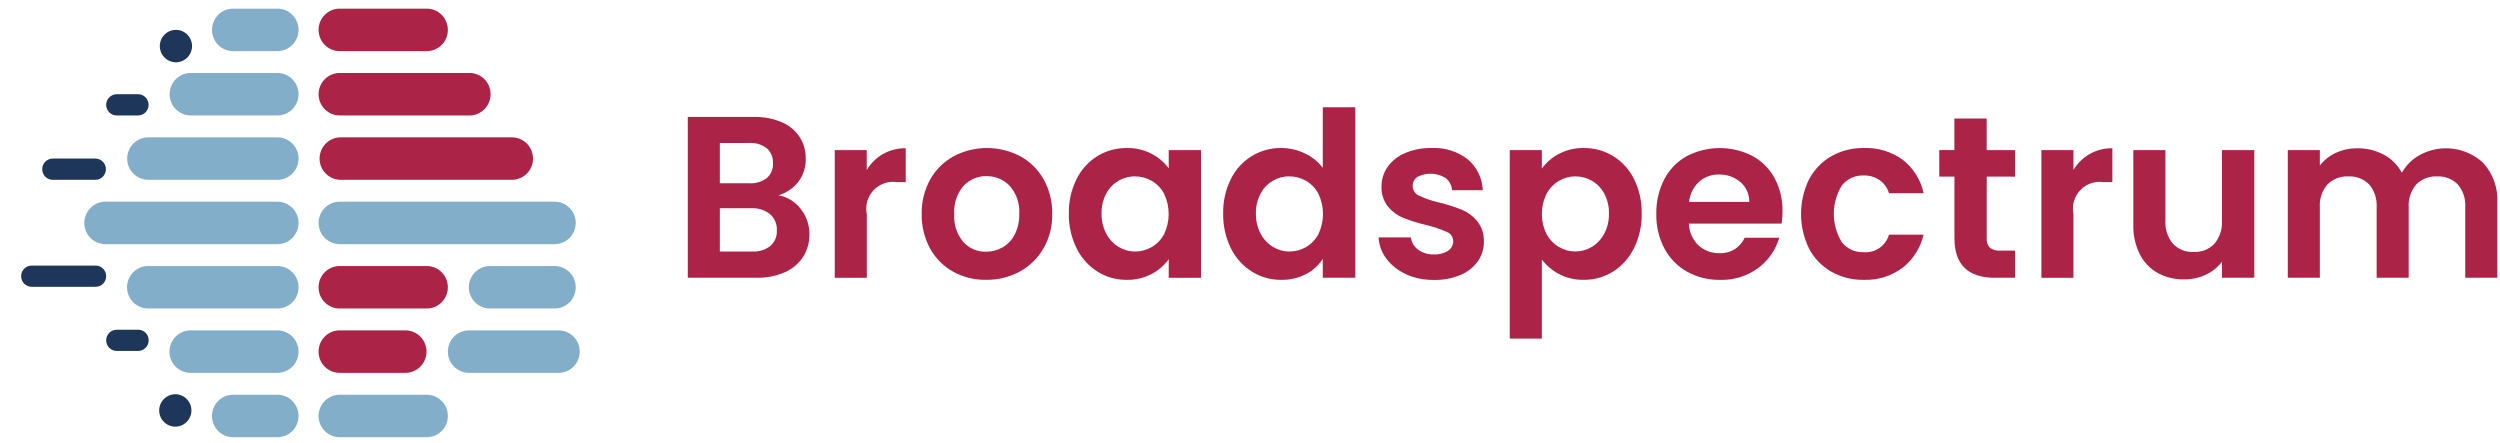
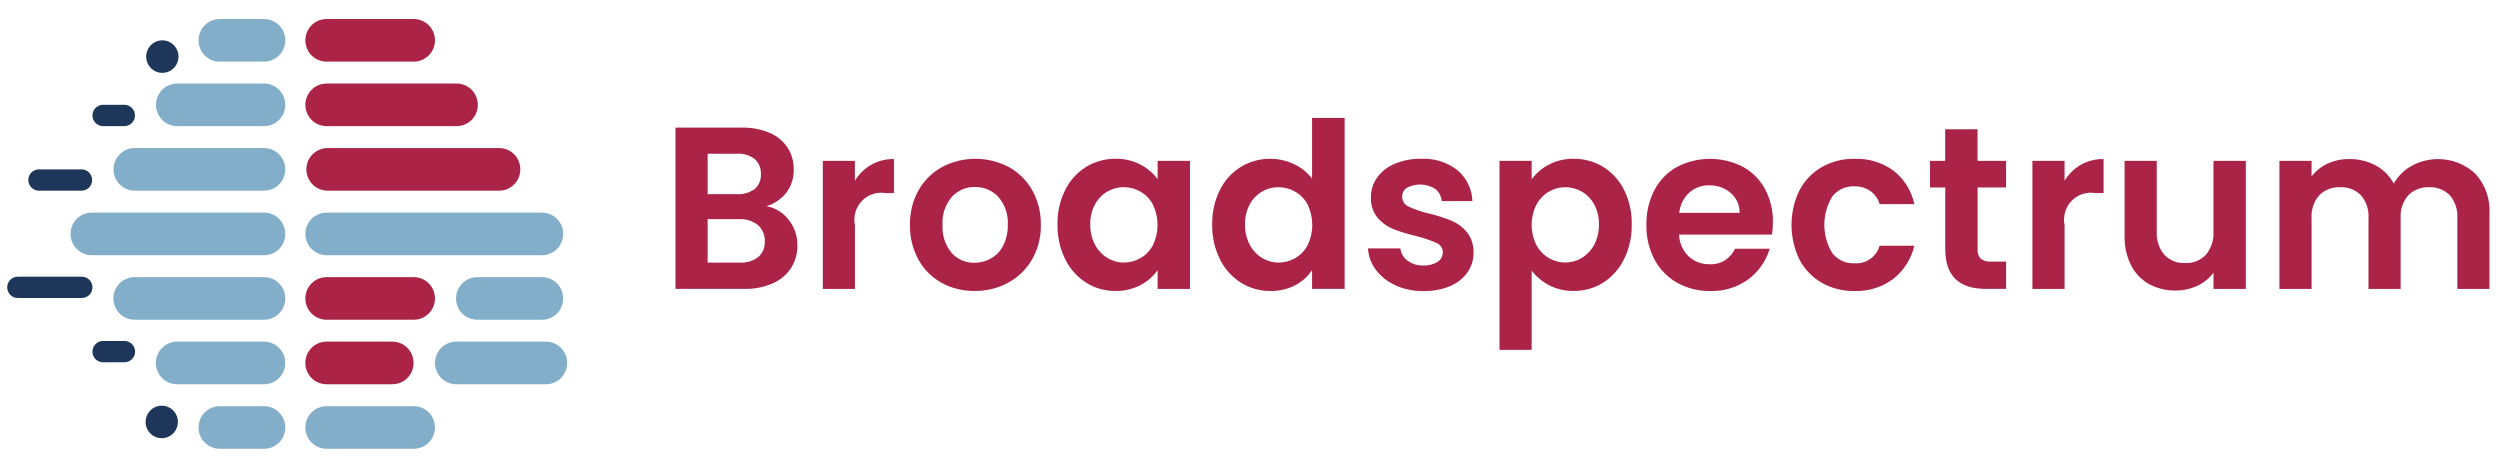
- <svg xmlns="http://www.w3.org/2000/svg" width="96" height="17" viewBox="0 0 96 17" fill="none">
-   <path d="M16.368 1.963H13.063C12.955 1.965 12.847 1.946 12.747 1.906C12.646 1.866 12.555 1.807 12.477 1.731C12.4 1.655 12.338 1.564 12.296 1.464C12.255 1.364 12.233 1.256 12.233 1.147C12.233 1.038 12.255 0.931 12.296 0.831C12.338 0.73 12.4 0.64 12.477 0.564C12.555 0.488 12.646 0.428 12.747 0.388C12.847 0.348 12.955 0.329 13.063 0.332H16.368C16.476 0.329 16.583 0.348 16.684 0.388C16.785 0.428 16.876 0.488 16.953 0.564C17.031 0.64 17.092 0.73 17.134 0.831C17.176 0.931 17.198 1.038 17.198 1.147C17.198 1.256 17.176 1.364 17.134 1.464C17.092 1.564 17.031 1.655 16.953 1.731C16.876 1.807 16.785 1.866 16.684 1.906C16.583 1.946 16.476 1.965 16.368 1.963Z" fill="#AB2346" />
-   <path d="M18.009 4.433H13.064C12.956 4.436 12.848 4.417 12.748 4.377C12.647 4.337 12.556 4.277 12.478 4.201C12.401 4.126 12.339 4.035 12.297 3.935C12.255 3.834 12.234 3.727 12.234 3.618C12.234 3.509 12.255 3.401 12.297 3.301C12.339 3.201 12.401 3.11 12.478 3.034C12.556 2.958 12.647 2.899 12.748 2.859C12.848 2.819 12.956 2.8 13.064 2.802H18.009C18.117 2.8 18.225 2.819 18.325 2.859C18.426 2.899 18.517 2.958 18.595 3.034C18.672 3.11 18.733 3.201 18.776 3.301C18.817 3.401 18.839 3.509 18.839 3.618C18.839 3.727 18.817 3.834 18.776 3.935C18.733 4.035 18.672 4.126 18.595 4.201C18.517 4.277 18.426 4.337 18.325 4.377C18.225 4.417 18.117 4.436 18.009 4.433Z" fill="#AB2346" />
-   <path d="M19.638 6.905H13.063C12.852 6.899 12.65 6.811 12.503 6.659C12.355 6.507 12.272 6.302 12.272 6.089C12.272 5.876 12.355 5.672 12.503 5.519C12.65 5.367 12.852 5.279 13.063 5.274H19.638C19.746 5.271 19.853 5.29 19.954 5.33C20.054 5.37 20.146 5.43 20.223 5.505C20.301 5.581 20.362 5.672 20.404 5.772C20.446 5.873 20.468 5.98 20.468 6.089C20.468 6.198 20.446 6.305 20.404 6.406C20.362 6.506 20.301 6.597 20.223 6.673C20.146 6.749 20.054 6.808 19.954 6.848C19.853 6.888 19.746 6.907 19.638 6.905Z" fill="#AB2346" />
-   <path d="M16.368 11.846H13.063C12.955 11.849 12.847 11.83 12.747 11.79C12.646 11.75 12.555 11.691 12.477 11.615C12.4 11.539 12.338 11.448 12.296 11.348C12.255 11.247 12.233 11.14 12.233 11.031C12.233 10.922 12.255 10.815 12.296 10.714C12.338 10.614 12.4 10.523 12.477 10.447C12.555 10.371 12.646 10.312 12.747 10.272C12.847 10.232 12.955 10.213 13.063 10.216H16.368C16.476 10.213 16.583 10.232 16.684 10.272C16.785 10.312 16.876 10.371 16.953 10.447C17.031 10.523 17.092 10.614 17.134 10.714C17.176 10.815 17.198 10.922 17.198 11.031C17.198 11.14 17.176 11.247 17.134 11.348C17.092 11.448 17.031 11.539 16.953 11.615C16.876 11.691 16.785 11.75 16.684 11.79C16.583 11.83 16.476 11.849 16.368 11.846Z" fill="#AB2346" />
-   <path d="M15.548 14.318H13.062C12.954 14.32 12.846 14.301 12.746 14.261C12.645 14.221 12.554 14.162 12.476 14.086C12.399 14.01 12.338 13.919 12.296 13.819C12.254 13.719 12.232 13.611 12.232 13.502C12.232 13.393 12.254 13.286 12.296 13.186C12.338 13.085 12.399 12.995 12.476 12.919C12.554 12.843 12.645 12.783 12.746 12.743C12.846 12.703 12.954 12.684 13.062 12.687H15.548C15.656 12.684 15.763 12.703 15.864 12.743C15.965 12.783 16.056 12.843 16.134 12.919C16.211 12.995 16.272 13.085 16.314 13.186C16.356 13.286 16.378 13.393 16.378 13.502C16.378 13.611 16.356 13.719 16.314 13.819C16.272 13.919 16.211 14.01 16.134 14.086C16.056 14.162 15.965 14.221 15.864 14.261C15.763 14.301 15.656 14.32 15.548 14.318Z" fill="#AB2346" />
-   <path d="M10.634 1.963H8.97C8.862 1.965 8.755 1.946 8.654 1.906C8.553 1.866 8.462 1.807 8.384 1.731C8.307 1.655 8.246 1.564 8.204 1.464C8.162 1.364 8.14 1.256 8.14 1.147C8.14 1.038 8.162 0.931 8.204 0.831C8.246 0.73 8.307 0.64 8.384 0.564C8.462 0.488 8.553 0.428 8.654 0.388C8.755 0.348 8.862 0.329 8.97 0.332H10.634C10.742 0.329 10.85 0.348 10.95 0.388C11.051 0.428 11.143 0.488 11.22 0.564C11.297 0.64 11.359 0.73 11.401 0.831C11.443 0.931 11.464 1.038 11.464 1.147C11.464 1.256 11.443 1.364 11.401 1.464C11.359 1.564 11.297 1.655 11.22 1.731C11.143 1.807 11.051 1.866 10.95 1.906C10.85 1.946 10.742 1.965 10.634 1.963Z" fill="#82AEC9" />
-   <path d="M10.634 4.433H7.343C7.235 4.436 7.128 4.417 7.027 4.377C6.927 4.337 6.835 4.277 6.758 4.201C6.68 4.126 6.619 4.035 6.577 3.935C6.535 3.834 6.513 3.727 6.513 3.618C6.513 3.509 6.535 3.401 6.577 3.301C6.619 3.201 6.68 3.11 6.758 3.034C6.835 2.958 6.927 2.899 7.027 2.859C7.128 2.819 7.235 2.8 7.343 2.802H10.634C10.742 2.8 10.85 2.819 10.95 2.859C11.051 2.899 11.143 2.958 11.22 3.034C11.297 3.11 11.359 3.201 11.401 3.301C11.443 3.401 11.464 3.509 11.464 3.618C11.464 3.727 11.443 3.834 11.401 3.935C11.359 4.035 11.297 4.126 11.22 4.201C11.143 4.277 11.051 4.337 10.95 4.377C10.85 4.417 10.742 4.436 10.634 4.433Z" fill="#82AEC9" />
-   <path d="M10.634 6.905H5.714C5.606 6.907 5.498 6.888 5.398 6.848C5.297 6.808 5.205 6.749 5.128 6.673C5.051 6.597 4.989 6.506 4.947 6.406C4.905 6.305 4.884 6.198 4.884 6.089C4.884 5.98 4.905 5.873 4.947 5.772C4.989 5.672 5.051 5.581 5.128 5.505C5.205 5.43 5.297 5.37 5.398 5.33C5.498 5.29 5.606 5.271 5.714 5.274H10.634C10.742 5.271 10.849 5.29 10.95 5.33C11.05 5.37 11.142 5.43 11.219 5.505C11.297 5.581 11.358 5.672 11.4 5.772C11.442 5.873 11.464 5.98 11.464 6.089C11.464 6.198 11.442 6.305 11.4 6.406C11.358 6.506 11.297 6.597 11.219 6.673C11.142 6.749 11.05 6.808 10.95 6.848C10.849 6.888 10.742 6.907 10.634 6.905Z" fill="#82AEC9" />
-   <path d="M10.634 9.376H4.068C3.96 9.378 3.852 9.359 3.752 9.319C3.651 9.279 3.559 9.22 3.482 9.144C3.405 9.068 3.343 8.977 3.301 8.877C3.259 8.777 3.238 8.669 3.238 8.56C3.238 8.452 3.259 8.344 3.301 8.244C3.343 8.143 3.405 8.053 3.482 7.977C3.559 7.901 3.651 7.841 3.752 7.801C3.852 7.761 3.96 7.742 4.068 7.745H10.634C10.742 7.742 10.85 7.761 10.95 7.801C11.051 7.841 11.143 7.901 11.22 7.977C11.297 8.053 11.359 8.143 11.401 8.244C11.443 8.344 11.464 8.452 11.464 8.56C11.464 8.669 11.443 8.777 11.401 8.877C11.359 8.977 11.297 9.068 11.22 9.144C11.143 9.22 11.051 9.279 10.95 9.319C10.85 9.359 10.742 9.378 10.634 9.376Z" fill="#82AEC9" />
-   <path d="M21.279 9.376H13.064C12.956 9.378 12.848 9.359 12.748 9.319C12.647 9.279 12.556 9.22 12.478 9.144C12.401 9.068 12.339 8.977 12.297 8.877C12.255 8.777 12.234 8.669 12.234 8.56C12.234 8.452 12.255 8.344 12.297 8.244C12.339 8.143 12.401 8.053 12.478 7.977C12.556 7.901 12.647 7.841 12.748 7.801C12.848 7.761 12.956 7.742 13.064 7.745H21.279C21.387 7.742 21.494 7.761 21.595 7.801C21.695 7.841 21.787 7.901 21.864 7.977C21.942 8.053 22.003 8.143 22.045 8.244C22.087 8.344 22.108 8.452 22.108 8.56C22.108 8.669 22.087 8.777 22.045 8.877C22.003 8.977 21.942 9.068 21.864 9.144C21.787 9.22 21.695 9.279 21.595 9.319C21.494 9.359 21.387 9.378 21.279 9.376Z" fill="#82AEC9" />
-   <path d="M10.634 11.846H5.708C5.6 11.849 5.493 11.83 5.392 11.79C5.292 11.75 5.2 11.691 5.123 11.615C5.045 11.539 4.984 11.448 4.942 11.348C4.9 11.247 4.878 11.14 4.878 11.031C4.878 10.922 4.9 10.815 4.942 10.714C4.984 10.614 5.045 10.523 5.123 10.447C5.2 10.371 5.292 10.312 5.392 10.272C5.493 10.232 5.6 10.213 5.708 10.216H10.634C10.742 10.213 10.85 10.232 10.95 10.272C11.051 10.312 11.143 10.371 11.22 10.447C11.297 10.523 11.359 10.614 11.401 10.714C11.443 10.815 11.464 10.922 11.464 11.031C11.464 11.14 11.443 11.247 11.401 11.348C11.359 11.448 11.297 11.539 11.22 11.615C11.143 11.691 11.051 11.75 10.95 11.79C10.85 11.83 10.742 11.849 10.634 11.846Z" fill="#82AEC9" />
-   <path d="M21.279 11.846H18.796C18.584 11.841 18.383 11.753 18.235 11.601C18.087 11.448 18.004 11.244 18.004 11.031C18.004 10.818 18.087 10.614 18.235 10.461C18.383 10.309 18.584 10.221 18.796 10.216H21.279C21.387 10.213 21.494 10.232 21.595 10.272C21.695 10.312 21.787 10.371 21.864 10.447C21.942 10.523 22.003 10.614 22.045 10.714C22.087 10.815 22.108 10.922 22.108 11.031C22.108 11.14 22.087 11.247 22.045 11.348C22.003 11.448 21.942 11.539 21.864 11.615C21.787 11.691 21.695 11.75 21.595 11.79C21.494 11.83 21.387 11.849 21.279 11.846Z" fill="#82AEC9" />
-   <path d="M10.633 14.318H7.337C7.229 14.32 7.121 14.301 7.021 14.261C6.92 14.221 6.828 14.162 6.751 14.086C6.674 14.01 6.612 13.919 6.57 13.819C6.528 13.719 6.507 13.611 6.507 13.502C6.507 13.393 6.528 13.286 6.57 13.186C6.612 13.085 6.674 12.995 6.751 12.919C6.828 12.843 6.92 12.783 7.021 12.743C7.121 12.703 7.229 12.684 7.337 12.687H10.633C10.742 12.684 10.849 12.703 10.95 12.743C11.05 12.783 11.142 12.843 11.219 12.919C11.296 12.995 11.358 13.085 11.4 13.186C11.442 13.286 11.463 13.393 11.463 13.502C11.463 13.611 11.442 13.719 11.4 13.819C11.358 13.919 11.296 14.01 11.219 14.086C11.142 14.162 11.05 14.221 10.95 14.261C10.849 14.301 10.742 14.32 10.633 14.318Z" fill="#82AEC9" />
-   <path d="M21.431 14.318H17.99C17.778 14.312 17.577 14.224 17.429 14.072C17.281 13.92 17.198 13.715 17.198 13.502C17.198 13.289 17.281 13.085 17.429 12.932C17.577 12.78 17.778 12.692 17.99 12.687H21.431C21.539 12.684 21.647 12.703 21.747 12.743C21.848 12.783 21.94 12.843 22.017 12.919C22.094 12.995 22.156 13.085 22.198 13.186C22.24 13.286 22.261 13.393 22.261 13.502C22.261 13.611 22.24 13.719 22.198 13.819C22.156 13.919 22.094 14.01 22.017 14.086C21.94 14.162 21.848 14.221 21.747 14.261C21.647 14.301 21.539 14.32 21.431 14.318Z" fill="#82AEC9" />
-   <path d="M10.634 16.789H8.97C8.862 16.791 8.755 16.772 8.654 16.732C8.553 16.693 8.462 16.633 8.384 16.557C8.307 16.481 8.246 16.39 8.204 16.29C8.162 16.19 8.14 16.082 8.14 15.973C8.14 15.865 8.162 15.757 8.204 15.657C8.246 15.556 8.307 15.466 8.384 15.39C8.462 15.314 8.553 15.254 8.654 15.214C8.755 15.175 8.862 15.155 8.97 15.158H10.634C10.742 15.155 10.85 15.175 10.95 15.214C11.051 15.254 11.143 15.314 11.22 15.39C11.297 15.466 11.359 15.556 11.401 15.657C11.443 15.757 11.464 15.865 11.464 15.973C11.464 16.082 11.443 16.19 11.401 16.29C11.359 16.39 11.297 16.481 11.22 16.557C11.143 16.633 11.051 16.693 10.95 16.732C10.85 16.772 10.742 16.791 10.634 16.789Z" fill="#82AEC9" />
-   <path d="M16.368 16.789H13.063C12.955 16.791 12.847 16.772 12.747 16.732C12.646 16.693 12.555 16.633 12.477 16.557C12.4 16.481 12.338 16.39 12.296 16.29C12.255 16.19 12.233 16.082 12.233 15.973C12.233 15.865 12.255 15.757 12.296 15.657C12.338 15.556 12.4 15.466 12.477 15.39C12.555 15.314 12.646 15.254 12.747 15.214C12.847 15.175 12.955 15.155 13.063 15.158H16.368C16.476 15.155 16.583 15.175 16.684 15.214C16.785 15.254 16.876 15.314 16.953 15.39C17.031 15.466 17.092 15.556 17.134 15.657C17.176 15.757 17.198 15.865 17.198 15.973C17.198 16.082 17.176 16.19 17.134 16.29C17.092 16.39 17.031 16.481 16.953 16.557C16.876 16.633 16.785 16.693 16.684 16.732C16.583 16.772 16.476 16.791 16.368 16.789Z" fill="#82AEC9" />
-   <path d="M7.375 1.769C7.375 1.893 7.338 2.013 7.27 2.116C7.202 2.218 7.106 2.298 6.992 2.345C6.879 2.392 6.755 2.405 6.635 2.38C6.515 2.356 6.404 2.297 6.318 2.21C6.231 2.123 6.172 2.012 6.148 1.891C6.124 1.77 6.136 1.645 6.183 1.531C6.23 1.417 6.31 1.32 6.411 1.251C6.513 1.183 6.633 1.146 6.755 1.146C6.92 1.146 7.077 1.212 7.193 1.329C7.309 1.446 7.375 1.604 7.375 1.769Z" fill="#1D365A" />
-   <path d="M7.351 15.761C7.351 15.884 7.314 16.005 7.246 16.107C7.178 16.21 7.082 16.29 6.968 16.337C6.855 16.384 6.731 16.396 6.611 16.372C6.491 16.348 6.38 16.289 6.294 16.202C6.207 16.114 6.148 16.003 6.124 15.883C6.1 15.762 6.113 15.637 6.159 15.523C6.206 15.409 6.286 15.312 6.388 15.243C6.489 15.175 6.609 15.138 6.731 15.138C6.896 15.138 7.053 15.204 7.169 15.321C7.285 15.438 7.351 15.596 7.351 15.761Z" fill="#1D365A" />
-   <path d="M5.301 4.434H4.482C4.375 4.434 4.272 4.391 4.196 4.314C4.12 4.238 4.077 4.134 4.077 4.026C4.077 3.918 4.12 3.814 4.196 3.738C4.272 3.661 4.375 3.618 4.482 3.618H5.301C5.409 3.618 5.512 3.661 5.588 3.738C5.664 3.814 5.706 3.918 5.706 4.026C5.706 4.134 5.664 4.238 5.588 4.314C5.512 4.391 5.409 4.434 5.301 4.434Z" fill="#1D365A" />
-   <path d="M3.661 6.905H2.026C1.919 6.905 1.816 6.862 1.74 6.786C1.664 6.709 1.621 6.605 1.621 6.497C1.621 6.389 1.664 6.285 1.74 6.209C1.816 6.132 1.919 6.089 2.026 6.089H3.661C3.769 6.089 3.872 6.132 3.948 6.209C4.024 6.285 4.067 6.389 4.067 6.497C4.067 6.605 4.024 6.709 3.948 6.786C3.872 6.862 3.769 6.905 3.661 6.905Z" fill="#1D365A" />
-   <path d="M3.672 11.013H1.217C1.109 11.013 1.006 10.97 0.93 10.894C0.854 10.818 0.812 10.714 0.812 10.606C0.812 10.497 0.854 10.394 0.93 10.317C1.006 10.241 1.109 10.198 1.217 10.198H3.672C3.779 10.198 3.883 10.241 3.959 10.317C4.035 10.394 4.077 10.497 4.077 10.606C4.077 10.714 4.035 10.818 3.959 10.894C3.883 10.97 3.779 11.013 3.672 11.013Z" fill="#1D365A" />
-   <path d="M5.305 13.476H4.482C4.375 13.476 4.272 13.433 4.196 13.357C4.12 13.28 4.077 13.177 4.077 13.069C4.077 12.96 4.12 12.857 4.196 12.78C4.272 12.704 4.375 12.661 4.482 12.661H5.305C5.412 12.661 5.515 12.704 5.591 12.78C5.667 12.857 5.71 12.96 5.71 13.069C5.71 13.177 5.667 13.28 5.591 13.357C5.515 13.433 5.412 13.476 5.305 13.476Z" fill="#1D365A" />
-   <path d="M30.746 8.02C30.966 8.296 31.085 8.64 31.081 8.993C31.087 9.301 31.003 9.604 30.839 9.864C30.667 10.124 30.424 10.328 30.14 10.453C29.799 10.601 29.43 10.674 29.058 10.665H26.411V4.49H28.943C29.312 4.481 29.679 4.55 30.02 4.693C30.299 4.81 30.538 5.007 30.706 5.26C30.863 5.505 30.944 5.791 30.939 6.083C30.951 6.408 30.85 6.727 30.654 6.986C30.458 7.231 30.193 7.41 29.893 7.499C30.232 7.56 30.537 7.746 30.746 8.02ZM27.642 7.038H28.768C29.01 7.054 29.249 6.984 29.444 6.839C29.525 6.769 29.588 6.681 29.629 6.582C29.671 6.483 29.689 6.376 29.682 6.269C29.688 6.161 29.67 6.053 29.629 5.954C29.588 5.854 29.525 5.765 29.444 5.693C29.25 5.546 29.01 5.474 28.768 5.49H27.642V7.038ZM29.581 9.447C29.665 9.372 29.732 9.28 29.775 9.175C29.819 9.071 29.838 8.958 29.831 8.845C29.837 8.728 29.816 8.61 29.771 8.502C29.725 8.394 29.655 8.298 29.567 8.221C29.365 8.062 29.112 7.982 28.855 7.995H27.642V9.659H28.882C29.133 9.674 29.381 9.599 29.581 9.447" fill="#AB2346" />
-   <path d="M33.905 5.915C34.172 5.764 34.474 5.688 34.78 5.693V6.995H34.455C34.29 6.968 34.122 6.982 33.964 7.035C33.806 7.089 33.664 7.18 33.548 7.301C33.433 7.422 33.349 7.569 33.303 7.73C33.257 7.891 33.251 8.061 33.285 8.225V10.667H32.054V5.764H33.283V6.525C33.435 6.272 33.649 6.062 33.904 5.915" fill="#AB2346" />
-   <path d="M36.599 10.431C36.227 10.225 35.92 9.916 35.715 9.542C35.495 9.135 35.384 8.678 35.393 8.215C35.384 7.751 35.497 7.292 35.723 6.887C35.934 6.512 36.247 6.204 36.624 5.998C37.018 5.792 37.455 5.684 37.899 5.684C38.343 5.684 38.781 5.792 39.175 5.998C39.552 6.204 39.864 6.512 40.076 6.887C40.301 7.292 40.415 7.751 40.406 8.215C40.415 8.68 40.298 9.139 40.068 9.542C39.85 9.917 39.533 10.225 39.153 10.431C38.757 10.644 38.313 10.752 37.864 10.745C37.422 10.752 36.986 10.644 36.597 10.431M38.493 9.502C38.694 9.388 38.857 9.217 38.963 9.011C39.087 8.764 39.147 8.491 39.139 8.215C39.152 8.02 39.126 7.825 39.064 7.641C39.001 7.456 38.903 7.286 38.775 7.14C38.66 7.018 38.521 6.922 38.367 6.857C38.214 6.793 38.048 6.761 37.882 6.764C37.717 6.76 37.552 6.792 37.4 6.857C37.248 6.921 37.111 7.018 36.998 7.14C36.744 7.437 36.616 7.823 36.642 8.215C36.616 8.605 36.74 8.99 36.989 9.29C37.1 9.412 37.235 9.509 37.386 9.574C37.537 9.639 37.7 9.67 37.864 9.666C38.084 9.667 38.3 9.61 38.493 9.502Z" fill="#AB2346" />
-   <path d="M41.339 6.879C41.518 6.515 41.795 6.208 42.139 5.994C42.48 5.787 42.871 5.68 43.269 5.685C43.601 5.677 43.929 5.753 44.224 5.906C44.48 6.04 44.704 6.23 44.879 6.462V5.764H46.119V10.667H44.879V9.95C44.709 10.19 44.484 10.386 44.224 10.52C43.926 10.675 43.595 10.753 43.261 10.746C42.864 10.75 42.475 10.639 42.139 10.427C41.795 10.207 41.518 9.897 41.339 9.529C41.136 9.115 41.035 8.659 41.044 8.197C41.035 7.74 41.136 7.288 41.339 6.879ZM44.703 7.441C44.593 7.234 44.429 7.062 44.227 6.945C44.032 6.831 43.811 6.772 43.585 6.773C43.359 6.77 43.136 6.83 42.941 6.946C42.746 7.063 42.587 7.231 42.48 7.432C42.355 7.667 42.293 7.931 42.3 8.197C42.294 8.467 42.356 8.733 42.48 8.972C42.59 9.182 42.754 9.358 42.955 9.481C43.145 9.597 43.362 9.659 43.584 9.658C43.81 9.659 44.031 9.6 44.227 9.486C44.428 9.369 44.592 9.197 44.702 8.99C44.817 8.749 44.877 8.484 44.877 8.216C44.877 7.948 44.817 7.683 44.702 7.442" fill="#AB2346" />
-   <path d="M47.264 6.879C47.441 6.515 47.718 6.21 48.061 5.998C48.405 5.787 48.8 5.678 49.203 5.684C49.517 5.684 49.827 5.755 50.109 5.892C50.379 6.017 50.615 6.207 50.795 6.445V4.118H52.044V10.666H50.795V9.94C50.636 10.188 50.414 10.39 50.153 10.524C49.857 10.677 49.528 10.753 49.195 10.746C48.797 10.749 48.407 10.639 48.069 10.427C47.723 10.209 47.445 9.898 47.264 9.529C47.062 9.115 46.961 8.659 46.97 8.197C46.961 7.74 47.062 7.288 47.264 6.879M50.628 7.441C50.519 7.234 50.355 7.062 50.154 6.945C49.959 6.831 49.737 6.772 49.512 6.773C49.285 6.77 49.063 6.83 48.868 6.947C48.673 7.063 48.514 7.231 48.407 7.432C48.282 7.667 48.22 7.931 48.227 8.197C48.221 8.467 48.283 8.733 48.407 8.972C48.516 9.182 48.681 9.358 48.882 9.481C49.072 9.597 49.289 9.659 49.511 9.658C49.736 9.659 49.958 9.6 50.153 9.486C50.354 9.369 50.518 9.197 50.627 8.99C50.743 8.749 50.803 8.484 50.803 8.216C50.803 7.948 50.743 7.683 50.627 7.442" fill="#AB2346" />
-   <path d="M53.993 10.527C53.696 10.399 53.438 10.196 53.241 9.939C53.06 9.701 52.954 9.415 52.938 9.116H54.178C54.189 9.209 54.219 9.299 54.267 9.38C54.315 9.46 54.378 9.53 54.454 9.585C54.628 9.713 54.84 9.778 55.056 9.77C55.249 9.781 55.442 9.732 55.606 9.628C55.666 9.59 55.717 9.536 55.751 9.473C55.786 9.409 55.804 9.338 55.804 9.266C55.804 9.188 55.781 9.113 55.738 9.049C55.695 8.985 55.634 8.935 55.562 8.907C55.314 8.797 55.056 8.71 54.792 8.646C54.489 8.576 54.19 8.485 53.9 8.372C53.668 8.278 53.463 8.129 53.301 7.938C53.125 7.715 53.036 7.435 53.051 7.151C53.05 6.885 53.131 6.626 53.284 6.41C53.453 6.174 53.685 5.99 53.952 5.879C54.276 5.742 54.626 5.676 54.977 5.684C55.477 5.658 55.97 5.813 56.366 6.122C56.538 6.268 56.678 6.448 56.776 6.652C56.875 6.855 56.93 7.077 56.938 7.303H55.76C55.754 7.213 55.729 7.126 55.688 7.046C55.646 6.966 55.588 6.896 55.518 6.84C55.356 6.737 55.17 6.678 54.979 6.67C54.787 6.662 54.597 6.704 54.427 6.794C54.37 6.831 54.324 6.882 54.292 6.942C54.26 7.003 54.245 7.071 54.247 7.139C54.247 7.219 54.27 7.298 54.314 7.365C54.358 7.432 54.42 7.484 54.493 7.515C54.739 7.629 54.995 7.717 55.259 7.776C55.555 7.847 55.846 7.939 56.129 8.051C56.359 8.146 56.563 8.296 56.723 8.489C56.898 8.711 56.99 8.988 56.982 9.272C56.986 9.544 56.904 9.81 56.749 10.033C56.58 10.268 56.348 10.45 56.081 10.559C55.759 10.692 55.413 10.757 55.065 10.749C54.696 10.755 54.33 10.681 53.992 10.533" fill="#AB2346" />
-   <path d="M59.861 5.91C60.156 5.756 60.484 5.678 60.816 5.684C61.214 5.679 61.605 5.787 61.946 5.994C62.289 6.207 62.566 6.511 62.746 6.874C62.949 7.284 63.05 7.738 63.041 8.197C63.05 8.658 62.949 9.115 62.746 9.528C62.566 9.896 62.289 10.207 61.946 10.427C61.607 10.639 61.215 10.75 60.816 10.745C60.487 10.752 60.162 10.676 59.87 10.524C59.612 10.389 59.386 10.199 59.207 9.968V13.003H57.975V5.764H59.207V6.472C59.379 6.236 59.602 6.043 59.861 5.91ZM61.603 7.432C61.493 7.227 61.329 7.057 61.128 6.941C60.934 6.829 60.714 6.771 60.49 6.772C60.269 6.772 60.052 6.832 59.862 6.945C59.661 7.065 59.497 7.238 59.387 7.445C59.268 7.684 59.207 7.948 59.207 8.215C59.207 8.482 59.268 8.746 59.387 8.985C59.497 9.192 59.661 9.365 59.862 9.484C60.054 9.598 60.273 9.657 60.495 9.656C60.718 9.656 60.937 9.595 61.128 9.48C61.328 9.358 61.492 9.183 61.603 8.975C61.728 8.736 61.79 8.468 61.783 8.197C61.79 7.93 61.728 7.667 61.603 7.432Z" fill="#AB2346" />
-   <path d="M68.413 8.586H64.852C64.862 8.902 64.994 9.201 65.22 9.42C65.438 9.621 65.725 9.729 66.02 9.721C66.223 9.733 66.425 9.683 66.6 9.577C66.774 9.471 66.912 9.314 66.996 9.128H68.324C68.188 9.594 67.904 10.003 67.515 10.292C67.09 10.604 66.573 10.764 66.047 10.747C65.606 10.754 65.171 10.646 64.785 10.433C64.416 10.227 64.114 9.918 63.914 9.544C63.7 9.135 63.593 8.678 63.602 8.217C63.592 7.752 63.698 7.293 63.91 6.88C64.106 6.507 64.405 6.2 64.772 5.996C65.161 5.794 65.593 5.688 66.031 5.686C66.469 5.685 66.901 5.788 67.292 5.987C67.652 6.182 67.949 6.479 68.145 6.841C68.352 7.231 68.457 7.668 68.448 8.111C68.449 8.27 68.438 8.43 68.413 8.588M67.173 7.754C67.175 7.609 67.146 7.465 67.087 7.333C67.027 7.201 66.94 7.083 66.83 6.989C66.602 6.796 66.311 6.693 66.012 6.702C65.73 6.693 65.455 6.792 65.243 6.98C65.026 7.182 64.89 7.457 64.86 7.754L67.173 7.754Z" fill="#AB2346" />
-   <path d="M69.47 6.883C69.666 6.513 69.961 6.206 70.323 5.998C70.705 5.784 71.136 5.676 71.572 5.684C72.109 5.663 72.636 5.824 73.071 6.14C73.477 6.46 73.759 6.912 73.867 7.419H72.539C72.477 7.218 72.352 7.042 72.183 6.919C72 6.793 71.782 6.73 71.561 6.738C71.402 6.731 71.243 6.763 71.098 6.829C70.953 6.896 70.825 6.997 70.726 7.123C70.525 7.45 70.418 7.826 70.418 8.211C70.418 8.596 70.525 8.973 70.726 9.3C70.825 9.425 70.953 9.526 71.098 9.593C71.243 9.66 71.402 9.691 71.561 9.684C71.776 9.703 71.991 9.646 72.169 9.524C72.347 9.401 72.477 9.22 72.537 9.012H73.865C73.749 9.513 73.467 9.959 73.065 10.277C72.634 10.6 72.107 10.766 71.57 10.746C71.133 10.754 70.702 10.646 70.321 10.432C69.959 10.224 69.663 9.918 69.468 9.547C69.266 9.133 69.16 8.677 69.16 8.216C69.16 7.754 69.266 7.298 69.468 6.884" fill="#AB2346" />
-   <path d="M76.29 6.781V9.153C76.284 9.218 76.291 9.283 76.312 9.345C76.332 9.406 76.365 9.463 76.409 9.511C76.524 9.596 76.666 9.636 76.809 9.622H77.38V10.666H76.607C75.569 10.666 75.05 10.159 75.05 9.144V6.782H74.468V5.763H75.048V4.552H76.288V5.764H77.379V6.783L76.29 6.781Z" fill="#AB2346" />
-   <path d="M80.241 5.915C80.508 5.764 80.809 5.688 81.115 5.693V6.995H80.79C80.626 6.968 80.457 6.982 80.299 7.035C80.141 7.088 79.999 7.179 79.884 7.301C79.769 7.422 79.684 7.569 79.638 7.73C79.593 7.891 79.586 8.061 79.62 8.225V10.667H78.389V5.764H79.62V6.525C79.772 6.272 79.986 6.062 80.241 5.915Z" fill="#AB2346" />
-   <path d="M86.565 5.765V10.666H85.325V10.047C85.162 10.263 84.95 10.435 84.705 10.547C84.445 10.669 84.161 10.731 83.874 10.728C83.521 10.736 83.173 10.652 82.861 10.485C82.566 10.32 82.325 10.071 82.171 9.768C81.996 9.419 81.91 9.031 81.92 8.641V5.765H83.152V8.464C83.13 8.789 83.234 9.111 83.442 9.361C83.544 9.467 83.667 9.55 83.804 9.605C83.94 9.659 84.087 9.683 84.233 9.675C84.381 9.683 84.529 9.66 84.667 9.606C84.805 9.551 84.93 9.468 85.033 9.361C85.241 9.111 85.345 8.789 85.323 8.464V5.765H86.565Z" fill="#AB2346" />
-   <path d="M95.347 6.247C95.538 6.453 95.685 6.697 95.779 6.962C95.874 7.228 95.914 7.51 95.897 7.791V10.666H94.666V7.959C94.688 7.638 94.584 7.322 94.376 7.079C94.272 6.975 94.148 6.894 94.012 6.841C93.876 6.789 93.73 6.766 93.584 6.773C93.438 6.766 93.292 6.789 93.154 6.842C93.017 6.894 92.893 6.975 92.788 7.079C92.684 7.199 92.605 7.338 92.554 7.489C92.503 7.64 92.483 7.8 92.494 7.959V10.666H91.263V7.959C91.284 7.638 91.18 7.322 90.973 7.079C90.869 6.975 90.746 6.894 90.609 6.842C90.473 6.789 90.327 6.766 90.181 6.773C90.034 6.765 89.886 6.788 89.747 6.841C89.609 6.894 89.483 6.974 89.377 7.079C89.273 7.199 89.193 7.338 89.142 7.489C89.092 7.64 89.071 7.8 89.082 7.959V10.666H87.851V5.765H89.082V6.357C89.244 6.148 89.454 5.981 89.693 5.871C89.951 5.751 90.232 5.691 90.516 5.694C90.871 5.688 91.221 5.772 91.536 5.937C91.83 6.095 92.072 6.337 92.231 6.632C92.393 6.345 92.632 6.109 92.921 5.951C93.306 5.741 93.747 5.657 94.181 5.71C94.616 5.763 95.024 5.951 95.348 6.248" fill="#AB2346" />
+ <svg xmlns="http://www.w3.org/2000/svg" width="92" height="17" viewBox="0 0 92 17" fill="none">
+   <path d="M15.21 2.268H12.035C11.931 2.27 11.828 2.252 11.731 2.213C11.634 2.175 11.546 2.118 11.472 2.045C11.398 1.972 11.339 1.885 11.298 1.788C11.258 1.692 11.237 1.589 11.237 1.484C11.237 1.38 11.258 1.276 11.298 1.18C11.339 1.083 11.398 0.996 11.472 0.923C11.546 0.85 11.634 0.793 11.731 0.755C11.828 0.716 11.931 0.698 12.035 0.7H15.21C15.313 0.698 15.417 0.716 15.513 0.755C15.61 0.793 15.698 0.85 15.772 0.923C15.847 0.996 15.906 1.083 15.946 1.18C15.986 1.276 16.007 1.38 16.007 1.484C16.007 1.589 15.986 1.692 15.946 1.788C15.906 1.885 15.847 1.972 15.772 2.045C15.698 2.118 15.61 2.175 15.513 2.213C15.417 2.252 15.313 2.27 15.21 2.268Z" fill="#AB2346" />
+   <path d="M16.786 4.642H12.036C11.932 4.644 11.829 4.626 11.732 4.587C11.635 4.549 11.547 4.492 11.473 4.419C11.399 4.346 11.34 4.259 11.299 4.162C11.259 4.066 11.238 3.963 11.238 3.858C11.238 3.754 11.259 3.65 11.299 3.554C11.34 3.457 11.399 3.37 11.473 3.297C11.547 3.224 11.635 3.167 11.732 3.129C11.829 3.09 11.932 3.072 12.036 3.074H16.786C16.89 3.072 16.994 3.09 17.09 3.129C17.187 3.167 17.275 3.224 17.349 3.297C17.423 3.37 17.482 3.457 17.523 3.554C17.563 3.65 17.584 3.754 17.584 3.858C17.584 3.963 17.563 4.066 17.523 4.162C17.482 4.259 17.423 4.346 17.349 4.419C17.275 4.492 17.187 4.549 17.09 4.587C16.994 4.626 16.89 4.644 16.786 4.642Z" fill="#AB2346" />
+   <path d="M18.351 7.016H12.035C11.831 7.011 11.638 6.927 11.496 6.78C11.354 6.634 11.274 6.437 11.274 6.233C11.274 6.028 11.354 5.831 11.496 5.685C11.638 5.539 11.831 5.454 12.035 5.449H18.351C18.454 5.446 18.558 5.465 18.654 5.503C18.751 5.541 18.839 5.599 18.913 5.672C18.988 5.745 19.047 5.832 19.087 5.928C19.127 6.025 19.148 6.128 19.148 6.233C19.148 6.337 19.127 6.441 19.087 6.537C19.047 6.633 18.988 6.72 18.913 6.793C18.839 6.866 18.751 6.924 18.654 6.962C18.558 7 18.454 7.019 18.351 7.016Z" fill="#AB2346" />
+   <path d="M15.21 11.766H12.035C11.931 11.769 11.828 11.75 11.731 11.712C11.634 11.674 11.546 11.616 11.472 11.543C11.398 11.47 11.339 11.383 11.298 11.287C11.258 11.191 11.237 11.087 11.237 10.983C11.237 10.878 11.258 10.775 11.298 10.678C11.339 10.582 11.398 10.495 11.472 10.422C11.546 10.349 11.634 10.291 11.731 10.253C11.828 10.215 11.931 10.197 12.035 10.199H15.21C15.313 10.197 15.417 10.215 15.513 10.253C15.61 10.291 15.698 10.349 15.772 10.422C15.847 10.495 15.906 10.582 15.946 10.678C15.986 10.775 16.007 10.878 16.007 10.983C16.007 11.087 15.986 11.191 15.946 11.287C15.906 11.383 15.847 11.47 15.772 11.543C15.698 11.616 15.61 11.674 15.513 11.712C15.417 11.75 15.313 11.769 15.21 11.766Z" fill="#AB2346" />
+   <path d="M14.422 14.14H12.034C11.93 14.142 11.827 14.124 11.73 14.085C11.633 14.047 11.545 13.99 11.471 13.917C11.397 13.844 11.338 13.757 11.297 13.66C11.257 13.564 11.236 13.461 11.236 13.356C11.236 13.252 11.257 13.148 11.297 13.052C11.338 12.956 11.397 12.868 11.471 12.795C11.545 12.722 11.633 12.665 11.73 12.627C11.827 12.588 11.93 12.57 12.034 12.572H14.422C14.526 12.57 14.629 12.588 14.726 12.627C14.822 12.665 14.91 12.722 14.985 12.795C15.059 12.868 15.118 12.956 15.158 13.052C15.198 13.148 15.219 13.252 15.219 13.356C15.219 13.461 15.198 13.564 15.158 13.66C15.118 13.757 15.059 13.844 14.985 13.917C14.91 13.99 14.822 14.047 14.726 14.085C14.629 14.124 14.526 14.142 14.422 14.14Z" fill="#AB2346" />
+   <path d="M9.702 2.268H8.103C7.999 2.27 7.896 2.252 7.799 2.213C7.703 2.175 7.615 2.118 7.54 2.045C7.466 1.972 7.407 1.885 7.367 1.788C7.326 1.692 7.306 1.589 7.306 1.484C7.306 1.38 7.326 1.276 7.367 1.18C7.407 1.083 7.466 0.996 7.54 0.923C7.615 0.85 7.703 0.793 7.799 0.755C7.896 0.716 7.999 0.698 8.103 0.7H9.702C9.806 0.698 9.909 0.716 10.005 0.755C10.102 0.793 10.19 0.85 10.264 0.923C10.339 0.996 10.398 1.083 10.438 1.18C10.478 1.276 10.499 1.38 10.499 1.484C10.499 1.589 10.478 1.692 10.438 1.788C10.398 1.885 10.339 1.972 10.264 2.045C10.19 2.118 10.102 2.175 10.005 2.213C9.909 2.252 9.806 2.27 9.702 2.268Z" fill="#82AEC9" />
+   <path d="M9.7 4.642H6.539C6.435 4.644 6.332 4.626 6.235 4.587C6.138 4.549 6.05 4.492 5.976 4.419C5.902 4.346 5.843 4.259 5.802 4.162C5.762 4.066 5.741 3.963 5.741 3.858C5.741 3.754 5.762 3.65 5.802 3.554C5.843 3.457 5.902 3.37 5.976 3.297C6.05 3.224 6.138 3.167 6.235 3.129C6.332 3.09 6.435 3.072 6.539 3.074H9.7C9.804 3.072 9.907 3.09 10.004 3.129C10.101 3.167 10.189 3.224 10.263 3.297C10.337 3.37 10.396 3.457 10.437 3.554C10.477 3.65 10.498 3.754 10.498 3.858C10.498 3.963 10.477 4.066 10.437 4.162C10.396 4.259 10.337 4.346 10.263 4.419C10.189 4.492 10.101 4.549 10.004 4.587C9.907 4.626 9.804 4.644 9.7 4.642Z" fill="#82AEC9" />
+   <path d="M9.701 7.016H4.974C4.87 7.019 4.767 7 4.67 6.962C4.574 6.924 4.486 6.866 4.411 6.793C4.337 6.72 4.278 6.633 4.238 6.537C4.198 6.441 4.177 6.337 4.177 6.233C4.177 6.128 4.198 6.025 4.238 5.928C4.278 5.832 4.337 5.745 4.411 5.672C4.486 5.599 4.574 5.541 4.67 5.503C4.767 5.465 4.87 5.446 4.974 5.449H9.701C9.804 5.446 9.908 5.465 10.004 5.503C10.101 5.541 10.189 5.599 10.263 5.672C10.338 5.745 10.397 5.832 10.437 5.928C10.477 6.025 10.498 6.128 10.498 6.233C10.498 6.337 10.477 6.441 10.437 6.537C10.397 6.633 10.338 6.72 10.263 6.793C10.189 6.866 10.101 6.924 10.004 6.962C9.908 7 9.804 7.019 9.701 7.016Z" fill="#82AEC9" />
+   <path d="M9.702 9.392H3.393C3.289 9.394 3.186 9.376 3.089 9.337C2.993 9.299 2.905 9.242 2.83 9.169C2.756 9.096 2.697 9.009 2.657 8.912C2.616 8.816 2.596 8.713 2.596 8.608C2.596 8.504 2.616 8.4 2.657 8.304C2.697 8.207 2.756 8.12 2.83 8.047C2.905 7.974 2.993 7.917 3.089 7.879C3.186 7.84 3.289 7.822 3.393 7.824H9.702C9.805 7.822 9.909 7.84 10.005 7.879C10.102 7.917 10.19 7.974 10.264 8.047C10.338 8.12 10.398 8.207 10.438 8.304C10.478 8.4 10.499 8.504 10.499 8.608C10.499 8.713 10.478 8.816 10.438 8.912C10.398 9.009 10.338 9.096 10.264 9.169C10.19 9.242 10.102 9.299 10.005 9.337C9.909 9.376 9.805 9.394 9.702 9.392Z" fill="#82AEC9" />
+   <path d="M19.927 9.392H12.036C11.932 9.394 11.829 9.376 11.732 9.337C11.635 9.299 11.547 9.242 11.473 9.169C11.399 9.096 11.34 9.009 11.299 8.912C11.259 8.816 11.238 8.713 11.238 8.608C11.238 8.504 11.259 8.4 11.299 8.304C11.34 8.207 11.399 8.12 11.473 8.047C11.547 7.974 11.635 7.917 11.732 7.879C11.829 7.84 11.932 7.822 12.036 7.824H19.927C20.031 7.822 20.134 7.84 20.231 7.879C20.328 7.917 20.416 7.974 20.49 8.047C20.564 8.12 20.623 8.207 20.664 8.304C20.704 8.4 20.725 8.504 20.725 8.608C20.725 8.713 20.704 8.816 20.664 8.912C20.623 9.009 20.564 9.096 20.49 9.169C20.416 9.242 20.328 9.299 20.231 9.337C20.134 9.376 20.031 9.394 19.927 9.392Z" fill="#82AEC9" />
+   <path d="M9.701 11.766H4.969C4.865 11.769 4.762 11.75 4.666 11.712C4.569 11.674 4.481 11.616 4.407 11.543C4.332 11.47 4.273 11.383 4.233 11.287C4.193 11.191 4.172 11.087 4.172 10.983C4.172 10.878 4.193 10.775 4.233 10.678C4.273 10.582 4.332 10.495 4.407 10.422C4.481 10.349 4.569 10.291 4.666 10.253C4.762 10.215 4.865 10.197 4.969 10.199H9.701C9.805 10.197 9.909 10.215 10.005 10.253C10.102 10.291 10.19 10.349 10.264 10.422C10.338 10.495 10.398 10.582 10.438 10.678C10.478 10.775 10.499 10.878 10.499 10.983C10.499 11.087 10.478 11.191 10.438 11.287C10.398 11.383 10.338 11.47 10.264 11.543C10.19 11.616 10.102 11.674 10.005 11.712C9.909 11.75 9.805 11.769 9.701 11.766Z" fill="#82AEC9" />
+   <path d="M19.928 11.766H17.543C17.339 11.761 17.146 11.677 17.004 11.53C16.862 11.384 16.782 11.187 16.782 10.983C16.782 10.778 16.862 10.581 17.004 10.435C17.146 10.289 17.339 10.204 17.543 10.199H19.928C20.031 10.197 20.135 10.215 20.231 10.253C20.328 10.291 20.416 10.349 20.49 10.422C20.565 10.495 20.624 10.582 20.664 10.678C20.704 10.775 20.725 10.878 20.725 10.983C20.725 11.087 20.704 11.191 20.664 11.287C20.624 11.383 20.565 11.47 20.49 11.543C20.416 11.616 20.328 11.674 20.231 11.712C20.135 11.75 20.031 11.769 19.928 11.766Z" fill="#82AEC9" />
+   <path d="M9.701 14.14H6.534C6.43 14.142 6.327 14.124 6.23 14.085C6.133 14.047 6.045 13.99 5.971 13.917C5.897 13.844 5.838 13.757 5.797 13.66C5.757 13.564 5.736 13.461 5.736 13.356C5.736 13.252 5.757 13.148 5.797 13.052C5.838 12.956 5.897 12.868 5.971 12.795C6.045 12.722 6.133 12.665 6.23 12.627C6.327 12.588 6.43 12.57 6.534 12.572H9.701C9.805 12.57 9.908 12.588 10.004 12.627C10.101 12.665 10.189 12.722 10.263 12.795C10.338 12.868 10.397 12.956 10.437 13.052C10.477 13.148 10.498 13.252 10.498 13.356C10.498 13.461 10.477 13.564 10.437 13.66C10.397 13.757 10.338 13.844 10.263 13.917C10.189 13.99 10.101 14.047 10.004 14.085C9.908 14.124 9.805 14.142 9.701 14.14Z" fill="#82AEC9" />
+   <path d="M20.074 14.14H16.768C16.565 14.135 16.372 14.05 16.229 13.904C16.087 13.757 16.008 13.561 16.008 13.356C16.008 13.152 16.087 12.955 16.229 12.809C16.372 12.662 16.565 12.577 16.768 12.572H20.074C20.178 12.57 20.282 12.588 20.378 12.627C20.475 12.665 20.563 12.722 20.637 12.795C20.711 12.868 20.77 12.956 20.811 13.052C20.851 13.148 20.872 13.252 20.872 13.356C20.872 13.461 20.851 13.564 20.811 13.66C20.77 13.757 20.711 13.844 20.637 13.917C20.563 13.99 20.475 14.047 20.378 14.085C20.282 14.124 20.178 14.142 20.074 14.14Z" fill="#82AEC9" />
+   <path d="M9.702 16.515H8.103C7.999 16.517 7.896 16.499 7.799 16.46C7.703 16.422 7.615 16.365 7.54 16.292C7.466 16.219 7.407 16.132 7.367 16.035C7.326 15.939 7.306 15.836 7.306 15.731C7.306 15.627 7.326 15.523 7.367 15.427C7.407 15.331 7.466 15.243 7.54 15.17C7.615 15.097 7.703 15.04 7.799 15.002C7.896 14.963 7.999 14.945 8.103 14.947H9.702C9.806 14.945 9.909 14.963 10.005 15.002C10.102 15.04 10.19 15.097 10.264 15.17C10.339 15.243 10.398 15.331 10.438 15.427C10.478 15.523 10.499 15.627 10.499 15.731C10.499 15.836 10.478 15.939 10.438 16.035C10.398 16.132 10.339 16.219 10.264 16.292C10.19 16.365 10.102 16.422 10.005 16.46C9.909 16.499 9.806 16.517 9.702 16.515Z" fill="#82AEC9" />
+   <path d="M15.21 16.515H12.035C11.931 16.517 11.828 16.499 11.731 16.46C11.634 16.422 11.546 16.365 11.472 16.292C11.398 16.219 11.339 16.132 11.298 16.035C11.258 15.939 11.237 15.836 11.237 15.731C11.237 15.627 11.258 15.523 11.298 15.427C11.339 15.331 11.398 15.243 11.472 15.17C11.546 15.097 11.634 15.04 11.731 15.002C11.828 14.963 11.931 14.945 12.035 14.947H15.21C15.313 14.945 15.417 14.963 15.513 15.002C15.61 15.04 15.698 15.097 15.772 15.17C15.847 15.243 15.906 15.331 15.946 15.427C15.986 15.523 16.007 15.627 16.007 15.731C16.007 15.836 15.986 15.939 15.946 16.035C15.906 16.132 15.847 16.219 15.772 16.292C15.698 16.365 15.61 16.422 15.513 16.46C15.417 16.499 15.313 16.517 15.21 16.515Z" fill="#82AEC9" />
+   <path d="M6.569 2.083C6.569 2.201 6.534 2.317 6.468 2.416C6.403 2.514 6.31 2.591 6.201 2.636C6.093 2.681 5.973 2.693 5.858 2.67C5.742 2.647 5.636 2.59 5.553 2.506C5.47 2.423 5.413 2.316 5.39 2.2C5.367 2.084 5.379 1.963 5.424 1.854C5.469 1.745 5.545 1.651 5.643 1.585C5.741 1.519 5.856 1.484 5.974 1.484C6.132 1.484 6.283 1.547 6.394 1.66C6.506 1.772 6.569 1.924 6.569 2.083Z" fill="#1D365A" />
+   <path d="M6.547 15.528C6.547 15.646 6.512 15.762 6.447 15.861C6.381 15.959 6.289 16.036 6.18 16.081C6.071 16.126 5.952 16.138 5.836 16.115C5.721 16.092 5.615 16.035 5.532 15.951C5.448 15.867 5.392 15.761 5.369 15.645C5.346 15.528 5.358 15.408 5.403 15.299C5.448 15.189 5.524 15.096 5.622 15.03C5.72 14.964 5.835 14.929 5.952 14.929C6.11 14.929 6.261 14.992 6.373 15.104C6.484 15.217 6.547 15.369 6.547 15.528Z" fill="#1D365A" />
+   <path d="M4.578 4.641H3.792C3.688 4.641 3.589 4.6 3.516 4.526C3.443 4.453 3.402 4.353 3.402 4.249C3.402 4.145 3.443 4.046 3.516 3.972C3.589 3.899 3.688 3.857 3.792 3.857H4.578C4.681 3.857 4.78 3.899 4.853 3.972C4.926 4.046 4.968 4.145 4.968 4.249C4.968 4.353 4.926 4.453 4.853 4.526C4.78 4.6 4.681 4.641 4.578 4.641Z" fill="#1D365A" />
+   <path d="M3.002 7.017H1.431C1.328 7.017 1.229 6.975 1.156 6.902C1.083 6.828 1.042 6.729 1.042 6.625C1.042 6.521 1.083 6.421 1.156 6.348C1.229 6.274 1.328 6.233 1.431 6.233H3.002C3.105 6.233 3.204 6.274 3.277 6.348C3.35 6.421 3.391 6.521 3.391 6.625C3.391 6.729 3.35 6.828 3.277 6.902C3.204 6.975 3.105 7.017 3.002 7.017Z" fill="#1D365A" />
+   <path d="M3.013 10.966H0.654C0.551 10.966 0.452 10.924 0.379 10.851C0.306 10.777 0.265 10.678 0.265 10.574C0.265 10.47 0.306 10.37 0.379 10.296C0.452 10.223 0.551 10.182 0.654 10.182H3.013C3.116 10.182 3.215 10.223 3.288 10.296C3.361 10.37 3.402 10.47 3.402 10.574C3.402 10.678 3.361 10.777 3.288 10.851C3.215 10.924 3.116 10.966 3.013 10.966Z" fill="#1D365A" />
+   <path d="M4.582 13.332H3.792C3.688 13.332 3.589 13.29 3.516 13.217C3.443 13.143 3.402 13.044 3.402 12.94C3.402 12.836 3.443 12.736 3.516 12.663C3.589 12.589 3.688 12.548 3.792 12.548H4.582C4.685 12.548 4.784 12.589 4.857 12.663C4.93 12.736 4.971 12.836 4.971 12.94C4.971 13.044 4.93 13.143 4.857 13.217C4.784 13.29 4.685 13.332 4.582 13.332Z" fill="#1D365A" />
+   <path d="M29.023 8.089C29.235 8.353 29.348 8.684 29.344 9.023C29.35 9.319 29.27 9.611 29.112 9.861C28.947 10.11 28.714 10.306 28.44 10.426C28.113 10.569 27.758 10.639 27.401 10.63H24.858V4.696H27.291C27.646 4.687 27.998 4.754 28.326 4.891C28.594 5.004 28.823 5.193 28.985 5.436C29.135 5.672 29.213 5.947 29.209 6.227C29.219 6.539 29.122 6.846 28.934 7.094C28.747 7.33 28.491 7.502 28.204 7.588C28.529 7.646 28.822 7.825 29.023 8.089ZM26.041 7.145H27.122C27.355 7.16 27.585 7.093 27.773 6.954C27.85 6.886 27.91 6.801 27.95 6.706C27.99 6.611 28.007 6.508 28.001 6.405C28.007 6.302 27.989 6.198 27.95 6.102C27.91 6.007 27.85 5.921 27.773 5.852C27.586 5.711 27.355 5.641 27.122 5.657H26.041V7.145ZM27.903 9.46C27.985 9.388 28.049 9.299 28.09 9.198C28.132 9.098 28.15 8.99 28.144 8.881C28.15 8.768 28.13 8.656 28.086 8.552C28.042 8.448 27.975 8.355 27.89 8.281C27.696 8.128 27.453 8.051 27.206 8.065H26.041V9.663H27.232C27.473 9.678 27.711 9.606 27.904 9.459" fill="#AB2346" />
+   <path d="M32.058 6.066C32.314 5.921 32.604 5.847 32.898 5.853V7.104H32.585C32.427 7.078 32.266 7.092 32.114 7.143C31.962 7.194 31.825 7.281 31.715 7.398C31.604 7.514 31.523 7.656 31.479 7.81C31.435 7.965 31.429 8.128 31.462 8.286V10.632H30.279V5.921H31.46V6.652C31.606 6.409 31.811 6.207 32.056 6.066" fill="#AB2346" />
+   <path d="M34.646 10.405C34.288 10.207 33.993 9.91 33.796 9.55C33.585 9.16 33.478 8.72 33.487 8.275C33.478 7.829 33.587 7.389 33.803 7C34.007 6.639 34.307 6.342 34.669 6.145C35.048 5.947 35.468 5.843 35.895 5.843C36.321 5.843 36.741 5.947 37.12 6.145C37.482 6.343 37.782 6.639 37.986 7C38.202 7.389 38.312 7.829 38.303 8.275C38.312 8.722 38.199 9.163 37.978 9.55C37.768 9.911 37.464 10.207 37.099 10.405C36.718 10.609 36.292 10.713 35.861 10.707C35.436 10.713 35.017 10.609 34.644 10.405M36.465 9.512C36.658 9.403 36.815 9.239 36.917 9.04C37.035 8.803 37.093 8.54 37.086 8.275C37.098 8.088 37.073 7.901 37.013 7.723C36.953 7.546 36.858 7.383 36.735 7.242C36.625 7.125 36.492 7.033 36.344 6.971C36.197 6.909 36.038 6.878 35.878 6.881C35.719 6.878 35.561 6.908 35.415 6.97C35.268 7.032 35.137 7.125 35.029 7.242C34.785 7.528 34.662 7.899 34.686 8.275C34.662 8.65 34.781 9.02 35.02 9.308C35.126 9.426 35.256 9.519 35.401 9.581C35.546 9.643 35.703 9.674 35.861 9.67C36.072 9.67 36.28 9.616 36.465 9.512Z" fill="#AB2346" />
+   <path d="M39.199 6.992C39.371 6.641 39.637 6.347 39.968 6.142C40.295 5.942 40.671 5.839 41.053 5.844C41.372 5.836 41.687 5.91 41.97 6.057C42.217 6.185 42.432 6.368 42.6 6.591V5.92H43.791V10.632H42.6V9.942C42.437 10.173 42.221 10.361 41.97 10.491C41.685 10.64 41.367 10.714 41.045 10.707C40.664 10.711 40.29 10.605 39.968 10.401C39.637 10.19 39.371 9.892 39.199 9.538C39.004 9.141 38.907 8.702 38.916 8.258C38.907 7.819 39.004 7.385 39.199 6.992ZM42.43 7.531C42.325 7.333 42.167 7.168 41.974 7.055C41.786 6.946 41.574 6.888 41.357 6.889C41.139 6.887 40.925 6.945 40.738 7.056C40.551 7.168 40.398 7.329 40.295 7.523C40.175 7.749 40.116 8.002 40.122 8.258C40.116 8.517 40.176 8.773 40.295 9.003C40.401 9.205 40.558 9.374 40.752 9.492C40.934 9.604 41.143 9.663 41.356 9.662C41.573 9.663 41.785 9.606 41.973 9.497C42.166 9.384 42.325 9.219 42.429 9.021C42.54 8.788 42.598 8.534 42.598 8.277C42.598 8.019 42.54 7.765 42.429 7.532" fill="#AB2346" />
+   <path d="M44.892 6.992C45.062 6.642 45.328 6.349 45.657 6.146C45.987 5.943 46.368 5.838 46.754 5.844C47.056 5.843 47.353 5.912 47.625 6.044C47.884 6.164 48.111 6.346 48.284 6.575V4.339H49.483V10.631H48.284V9.934C48.131 10.172 47.918 10.366 47.667 10.495C47.383 10.642 47.066 10.715 46.746 10.708C46.364 10.711 45.989 10.605 45.665 10.402C45.333 10.192 45.065 9.893 44.892 9.539C44.697 9.141 44.6 8.702 44.609 8.259C44.6 7.82 44.698 7.385 44.892 6.992M48.124 7.532C48.019 7.333 47.861 7.168 47.668 7.056C47.48 6.946 47.268 6.889 47.051 6.89C46.834 6.887 46.619 6.945 46.432 7.057C46.245 7.169 46.092 7.33 45.99 7.523C45.87 7.749 45.81 8.003 45.816 8.259C45.81 8.518 45.87 8.774 45.99 9.003C46.095 9.205 46.252 9.374 46.446 9.493C46.628 9.604 46.837 9.663 47.05 9.663C47.267 9.664 47.48 9.607 47.667 9.497C47.86 9.385 48.018 9.22 48.123 9.021C48.234 8.789 48.292 8.535 48.292 8.277C48.292 8.019 48.234 7.765 48.123 7.533" fill="#AB2346" />
+   <path d="M51.355 10.498C51.071 10.374 50.822 10.18 50.633 9.932C50.46 9.704 50.358 9.429 50.342 9.142H51.533C51.544 9.231 51.573 9.317 51.619 9.395C51.665 9.473 51.726 9.54 51.799 9.592C51.966 9.715 52.17 9.778 52.377 9.77C52.563 9.781 52.747 9.734 52.905 9.634C52.964 9.597 53.011 9.545 53.045 9.484C53.078 9.424 53.095 9.355 53.095 9.286C53.096 9.211 53.074 9.139 53.032 9.077C52.991 9.016 52.932 8.968 52.863 8.941C52.625 8.835 52.377 8.751 52.124 8.69C51.832 8.623 51.545 8.535 51.266 8.427C51.044 8.336 50.847 8.193 50.691 8.01C50.522 7.796 50.436 7.527 50.451 7.253C50.449 6.998 50.528 6.749 50.674 6.541C50.837 6.314 51.06 6.138 51.316 6.031C51.628 5.9 51.963 5.836 52.301 5.844C52.782 5.818 53.255 5.968 53.636 6.265C53.801 6.405 53.935 6.578 54.03 6.774C54.124 6.969 54.177 7.182 54.185 7.4H53.053C53.047 7.313 53.024 7.229 52.984 7.152C52.944 7.076 52.888 7.008 52.821 6.955C52.665 6.855 52.487 6.799 52.303 6.791C52.119 6.783 51.936 6.824 51.773 6.91C51.718 6.945 51.673 6.995 51.643 7.053C51.613 7.111 51.598 7.176 51.6 7.242C51.599 7.319 51.622 7.394 51.664 7.459C51.706 7.523 51.766 7.573 51.837 7.603C52.072 7.713 52.319 7.797 52.572 7.854C52.856 7.922 53.136 8.01 53.408 8.118C53.629 8.21 53.825 8.354 53.978 8.539C54.147 8.752 54.235 9.019 54.227 9.291C54.231 9.553 54.152 9.808 54.004 10.023C53.841 10.249 53.619 10.424 53.362 10.529C53.052 10.656 52.72 10.719 52.386 10.711C52.031 10.717 51.68 10.646 51.355 10.503" fill="#AB2346" />
+   <path d="M56.994 6.06C57.276 5.912 57.592 5.837 57.91 5.844C58.293 5.839 58.669 5.942 58.996 6.141C59.325 6.346 59.592 6.638 59.765 6.987C59.96 7.381 60.057 7.817 60.048 8.258C60.057 8.701 59.96 9.14 59.765 9.538C59.592 9.891 59.326 10.189 58.996 10.401C58.671 10.605 58.294 10.711 57.91 10.707C57.595 10.713 57.283 10.64 57.002 10.494C56.754 10.364 56.537 10.182 56.365 9.96V12.876H55.182V5.92H56.365V6.6C56.53 6.373 56.745 6.189 56.994 6.06ZM58.667 7.523C58.561 7.326 58.403 7.162 58.211 7.051C58.024 6.944 57.813 6.888 57.598 6.889C57.386 6.889 57.177 6.946 56.994 7.055C56.801 7.17 56.643 7.336 56.538 7.535C56.424 7.765 56.365 8.018 56.365 8.275C56.365 8.532 56.424 8.785 56.538 9.015C56.643 9.214 56.801 9.38 56.994 9.495C57.179 9.604 57.389 9.661 57.603 9.661C57.817 9.66 58.027 9.601 58.211 9.491C58.403 9.373 58.561 9.206 58.667 9.006C58.787 8.776 58.847 8.518 58.84 8.258C58.847 8.002 58.787 7.749 58.667 7.523Z" fill="#AB2346" />
+   <path d="M65.21 8.633H61.788C61.798 8.936 61.925 9.223 62.142 9.434C62.351 9.627 62.627 9.731 62.91 9.723C63.106 9.735 63.3 9.687 63.467 9.585C63.635 9.483 63.767 9.333 63.848 9.153H65.124C64.993 9.601 64.72 9.994 64.347 10.272C63.938 10.572 63.442 10.726 62.936 10.709C62.513 10.716 62.095 10.612 61.724 10.408C61.369 10.209 61.079 9.913 60.887 9.553C60.682 9.16 60.578 8.721 60.588 8.278C60.578 7.831 60.679 7.39 60.883 6.994C61.071 6.635 61.359 6.339 61.711 6.143C62.085 5.949 62.5 5.847 62.921 5.846C63.341 5.844 63.757 5.943 64.132 6.135C64.478 6.322 64.763 6.607 64.951 6.955C65.151 7.33 65.251 7.75 65.243 8.176C65.244 8.329 65.233 8.483 65.209 8.635M64.018 7.833C64.02 7.694 63.992 7.556 63.935 7.429C63.878 7.301 63.794 7.189 63.688 7.098C63.469 6.912 63.19 6.814 62.903 6.822C62.632 6.813 62.367 6.909 62.163 7.089C61.955 7.283 61.824 7.548 61.796 7.833L64.018 7.833Z" fill="#AB2346" />
+   <path d="M66.225 6.996C66.412 6.641 66.697 6.346 67.044 6.146C67.411 5.941 67.825 5.837 68.244 5.845C68.759 5.824 69.266 5.979 69.684 6.283C70.074 6.589 70.344 7.024 70.449 7.511H69.173C69.113 7.318 68.993 7.15 68.831 7.031C68.655 6.91 68.446 6.849 68.234 6.857C68.08 6.85 67.928 6.881 67.788 6.945C67.649 7.009 67.526 7.106 67.431 7.227C67.238 7.541 67.135 7.903 67.135 8.273C67.135 8.642 67.238 9.004 67.431 9.319C67.526 9.44 67.649 9.536 67.788 9.6C67.928 9.665 68.08 9.695 68.234 9.688C68.44 9.706 68.646 9.652 68.817 9.534C68.988 9.416 69.113 9.242 69.171 9.042H70.447C70.336 9.524 70.064 9.953 69.678 10.258C69.264 10.569 68.758 10.728 68.242 10.709C67.822 10.717 67.408 10.613 67.042 10.407C66.694 10.207 66.41 9.913 66.222 9.557C66.028 9.159 65.927 8.721 65.927 8.277C65.927 7.833 66.028 7.396 66.222 6.997" fill="#AB2346" />
+   <path d="M72.776 6.899V9.178C72.77 9.24 72.777 9.303 72.797 9.362C72.817 9.421 72.848 9.476 72.89 9.522C73.001 9.604 73.138 9.641 73.274 9.628H73.824V10.631H73.08C72.083 10.631 71.585 10.144 71.585 9.169V6.899H71.025V5.92H71.583V4.756H72.774V5.921H73.822V6.9L72.776 6.899Z" fill="#AB2346" />
+   <path d="M76.572 6.066C76.829 5.921 77.119 5.847 77.412 5.853V7.104H77.1C76.942 7.078 76.78 7.091 76.629 7.143C76.477 7.194 76.34 7.281 76.229 7.397C76.118 7.514 76.038 7.655 75.994 7.81C75.95 7.965 75.944 8.128 75.976 8.286V10.632H74.793V5.921H75.976V6.652C76.122 6.409 76.327 6.207 76.572 6.066Z" fill="#AB2346" />
+   <path d="M82.647 5.921V10.632H81.456V10.036C81.3 10.244 81.096 10.409 80.861 10.517C80.611 10.634 80.338 10.693 80.062 10.691C79.724 10.698 79.388 10.617 79.089 10.457C78.805 10.299 78.575 10.059 78.426 9.768C78.258 9.433 78.175 9.06 78.185 8.685V5.921H79.368V8.515C79.348 8.827 79.448 9.136 79.647 9.377C79.745 9.479 79.864 9.559 79.995 9.611C80.126 9.663 80.266 9.686 80.407 9.679C80.549 9.687 80.692 9.664 80.824 9.612C80.957 9.56 81.077 9.48 81.176 9.377C81.376 9.136 81.475 8.827 81.455 8.515V5.921H82.647Z" fill="#AB2346" />
+   <path d="M91.085 6.384C91.268 6.583 91.409 6.817 91.5 7.072C91.591 7.327 91.629 7.598 91.613 7.868V10.632H90.43V8.029C90.451 7.722 90.351 7.418 90.151 7.184C90.052 7.084 89.933 7.006 89.802 6.956C89.671 6.905 89.531 6.883 89.391 6.89C89.251 6.883 89.11 6.906 88.978 6.956C88.847 7.007 88.727 7.084 88.626 7.184C88.526 7.299 88.45 7.433 88.401 7.578C88.353 7.723 88.333 7.877 88.344 8.029V10.632H87.161V8.029C87.181 7.722 87.082 7.418 86.882 7.184C86.783 7.084 86.664 7.006 86.533 6.956C86.402 6.905 86.262 6.883 86.122 6.89C85.98 6.883 85.838 6.905 85.705 6.955C85.572 7.006 85.451 7.084 85.349 7.184C85.249 7.299 85.172 7.433 85.124 7.578C85.075 7.723 85.056 7.877 85.066 8.029V10.632H83.883V5.921H85.066V6.491C85.221 6.29 85.423 6.129 85.653 6.023C85.901 5.908 86.171 5.85 86.443 5.853C86.784 5.847 87.121 5.928 87.423 6.087C87.706 6.239 87.938 6.471 88.091 6.755C88.247 6.479 88.477 6.252 88.754 6.1C89.124 5.899 89.547 5.818 89.965 5.869C90.383 5.92 90.774 6.1 91.085 6.385" fill="#AB2346" />
</svg>
